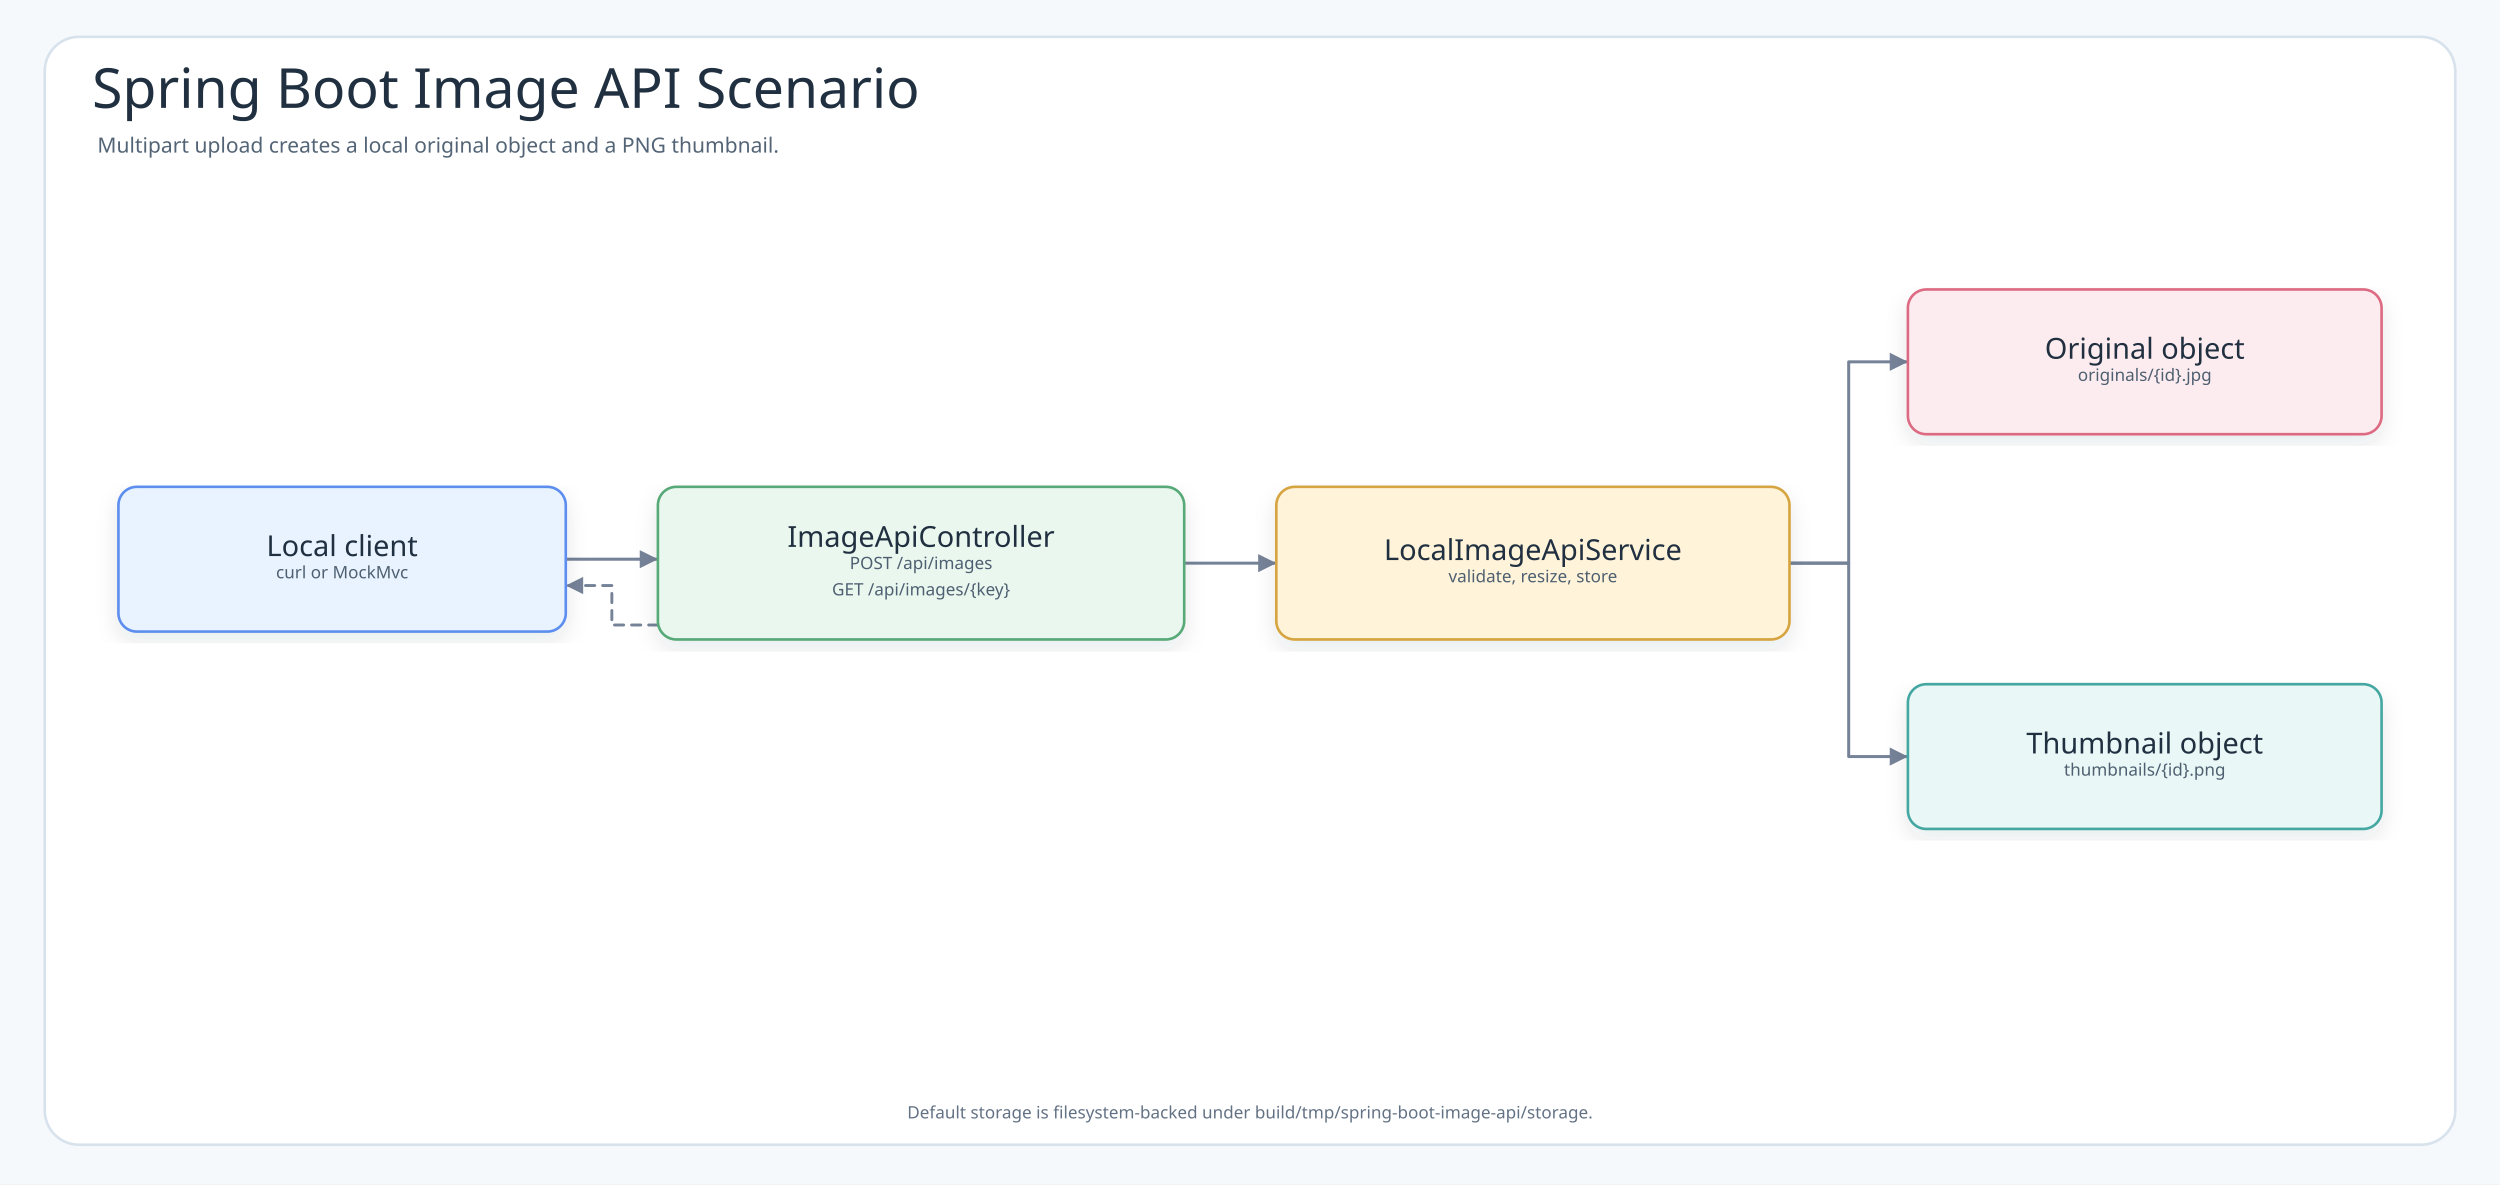
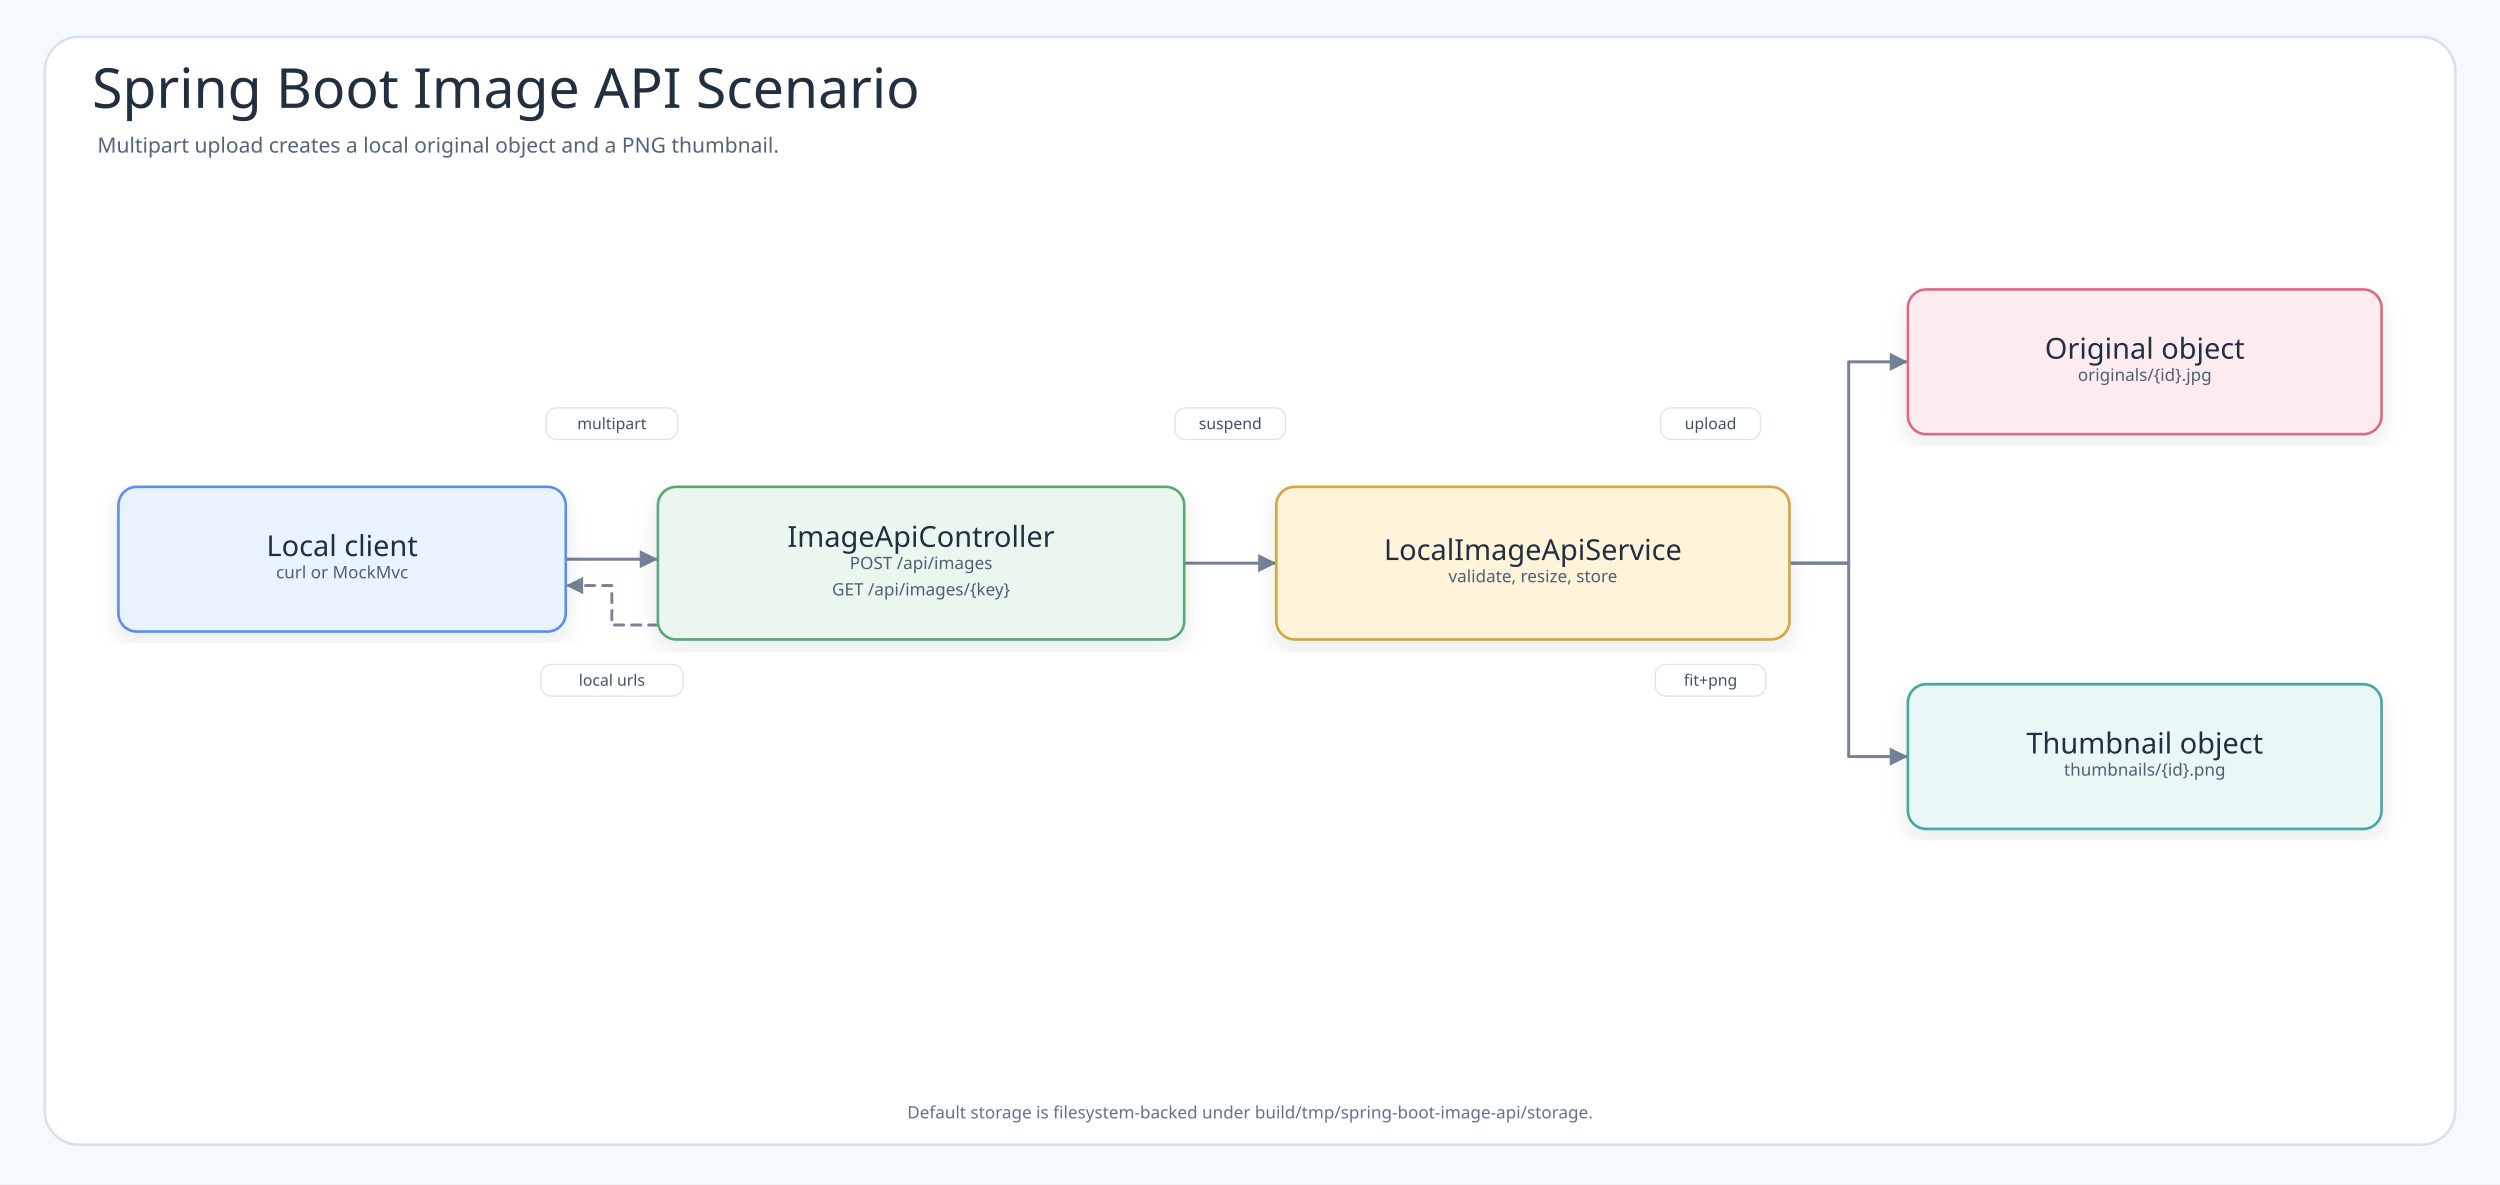
<svg xmlns="http://www.w3.org/2000/svg" width="1900" height="900" viewBox="0 0 1900 900" role="img" aria-label="Spring Boot Image API Scenario">
  <defs>
    <filter id="shadow" x="-8%" y="-8%" width="116%" height="116%">
      <feDropShadow dx="0" dy="7" stdDeviation="8" flood-color="#203040" flood-opacity="0.10" />
    </filter>
    <marker id="arrow" markerWidth="8" markerHeight="8" refX="7" refY="4" orient="auto" markerUnits="strokeWidth">
      <path d="M 1 1 L 7 4 L 1 7 Z" fill="#758297" />
    </marker>
    <style>
    .canvas{fill:#F6F9FC}
    .frame{fill:#FFFFFF;stroke:#D7E2EC;stroke-width:2}
    .title{font-family:"Architects Daughter";font-size:42px;fill:#203040;font-weight:400}
    .subtitle{font-family:"Comic Mono";font-size:16px;fill:#536476;font-weight:400}
    .node-title{font-family:"Architects Daughter";font-size:22px;fill:#203040;font-weight:400}
    .node-detail{font-family:"Comic Mono";font-size:13px;fill:#4D5F70;font-weight:400}
    .panel-title{font-family:"Architects Daughter";font-size:24px;fill:#203040;font-weight:400}
    .layer{fill:#F3F7FB;stroke:#D7E2EC;stroke-width:2}
    .layer-title{font-family:"Architects Daughter";font-size:26px;fill:#22344A;font-weight:400}
    .label{font-family:"Comic Mono";font-size:12px;fill:#405366;font-weight:400}
    .footer{font-family:"Comic Mono";font-size:13px;fill:#627184;font-weight:400}
    .footer-pill{fill:#FFFFFF;stroke:#D7E2EC;stroke-width:1}
    .card{filter:url(#shadow);stroke-width:2}
    .edge{stroke:#758297;stroke-width:2.3;fill:none;marker-end:url(#arrow);stroke-linecap:round;stroke-linejoin:round}
    .edge-dashed{stroke:#758297;stroke-width:2.2;fill:none;marker-end:url(#arrow);stroke-linecap:round;stroke-linejoin:round;stroke-dasharray:7 6}
    .lifeline{stroke:#9AA8B8;stroke-width:1.7;stroke-dasharray:7 7}
  </style>
  </defs>
  <rect class="canvas" width="1900" height="900" />
  <rect class="frame" x="34" y="28" width="1832" height="842" rx="26" />
  <text class="title" x="70" y="82">Spring Boot Image API Scenario</text>
  <text class="subtitle" x="74" y="116">Multipart upload creates a local original object and a PNG thumbnail.</text>
  <g id="edges" transform="translate(0 70)">
    <path class="edge" d="M 430 355 L 500 355" stroke="#758297" />
    <path class="edge" d="M 900 358 L 970 358" stroke="#758297" />
    <path class="edge" d="M 1360 358 L 1405 358 L 1405 205 L 1450 205" stroke="#758297" />
    <path class="edge" d="M 1360 358 L 1405 358 L 1405 505 L 1450 505" stroke="#758297" />
    <path class="edge-dashed" d="M 500 405 L 465 405 L 465 375 L 430 375" stroke="#758297" />
  </g>
  <g id="nodes" transform="translate(0 70)">
    <g id="client">
      <rect class="card" x="90" y="300" width="340" height="110" rx="14" fill="#E8F3FF" stroke="#5B8DEF" />
      <text class="node-title" x="260" y="345.0" text-anchor="middle" dominant-baseline="middle">Local client</text>
      <text class="node-detail" x="260" y="365.0" text-anchor="middle" dominant-baseline="middle">curl or MockMvc</text>
    </g>
    <g id="controller">
      <rect class="card" x="500" y="300" width="400" height="116" rx="14" fill="#EAF7EF" stroke="#58A978" />
      <text class="node-title" x="700" y="338.0" text-anchor="middle" dominant-baseline="middle">ImageApiController</text>
      <text class="node-detail" x="700" y="358.0" text-anchor="middle" dominant-baseline="middle">POST /api/images</text>
      <text class="node-detail" x="700" y="378.0" text-anchor="middle" dominant-baseline="middle">GET /api/images/{key}</text>
    </g>
    <g id="service">
      <rect class="card" x="970" y="300" width="390" height="116" rx="14" fill="#FFF3D9" stroke="#D6A441" />
      <text class="node-title" x="1165" y="348.0" text-anchor="middle" dominant-baseline="middle">LocalImageApiService</text>
      <text class="node-detail" x="1165" y="368.0" text-anchor="middle" dominant-baseline="middle">validate, resize, store</text>
    </g>
    <g id="original">
      <rect class="card" x="1450" y="150" width="360" height="110" rx="14" fill="#FDECEF" stroke="#DC6B82" />
      <text class="node-title" x="1630" y="195.0" text-anchor="middle" dominant-baseline="middle">Original object</text>
      <text class="node-detail" x="1630" y="215.0" text-anchor="middle" dominant-baseline="middle">originals/{id}.jpg</text>
    </g>
    <g id="thumbnail">
      <rect class="card" x="1450" y="450" width="360" height="110" rx="14" fill="#E9F7F6" stroke="#45A7A1" />
      <text class="node-title" x="1630" y="495.0" text-anchor="middle" dominant-baseline="middle">Thumbnail object</text>
      <text class="node-detail" x="1630" y="515.0" text-anchor="middle" dominant-baseline="middle">thumbnails/{id}.png</text>
    </g>
  </g>
+   <g id="edge-labels" transform="translate(0 70)">
+     <rect x="415.0" y="240.0" width="100" height="24" rx="8" fill="#FFFFFF" stroke="#D7E2EC" opacity="0.94" />
+     <text class="label" x="465.0" y="252.0" text-anchor="middle" dominant-baseline="middle">multipart</text>
+     <rect x="893.0" y="240.0" width="84" height="24" rx="8" fill="#FFFFFF" stroke="#D7E2EC" opacity="0.94" />
+     <text class="label" x="935.0" y="252.0" text-anchor="middle" dominant-baseline="middle">suspend</text>
+     <rect x="1262.0" y="240.0" width="76" height="24" rx="8" fill="#FFFFFF" stroke="#D7E2EC" opacity="0.94" />
+     <text class="label" x="1300.0" y="252.0" text-anchor="middle" dominant-baseline="middle">upload</text>
+     <rect x="1258.0" y="435.0" width="84" height="24" rx="8" fill="#FFFFFF" stroke="#D7E2EC" opacity="0.94" />
+     <text class="label" x="1300.0" y="447.0" text-anchor="middle" dominant-baseline="middle">fit+png</text>
+     <rect x="411.0" y="435.0" width="108" height="24" rx="8" fill="#FFFFFF" stroke="#D7E2EC" opacity="0.94" />
+     <text class="label" x="465.0" y="447.0" text-anchor="middle" dominant-baseline="middle">local urls</text>
+   </g>
  <text class="footer" x="950.0" y="850" text-anchor="middle">Default storage is filesystem-backed under build/tmp/spring-boot-image-api/storage.</text>
</svg>
